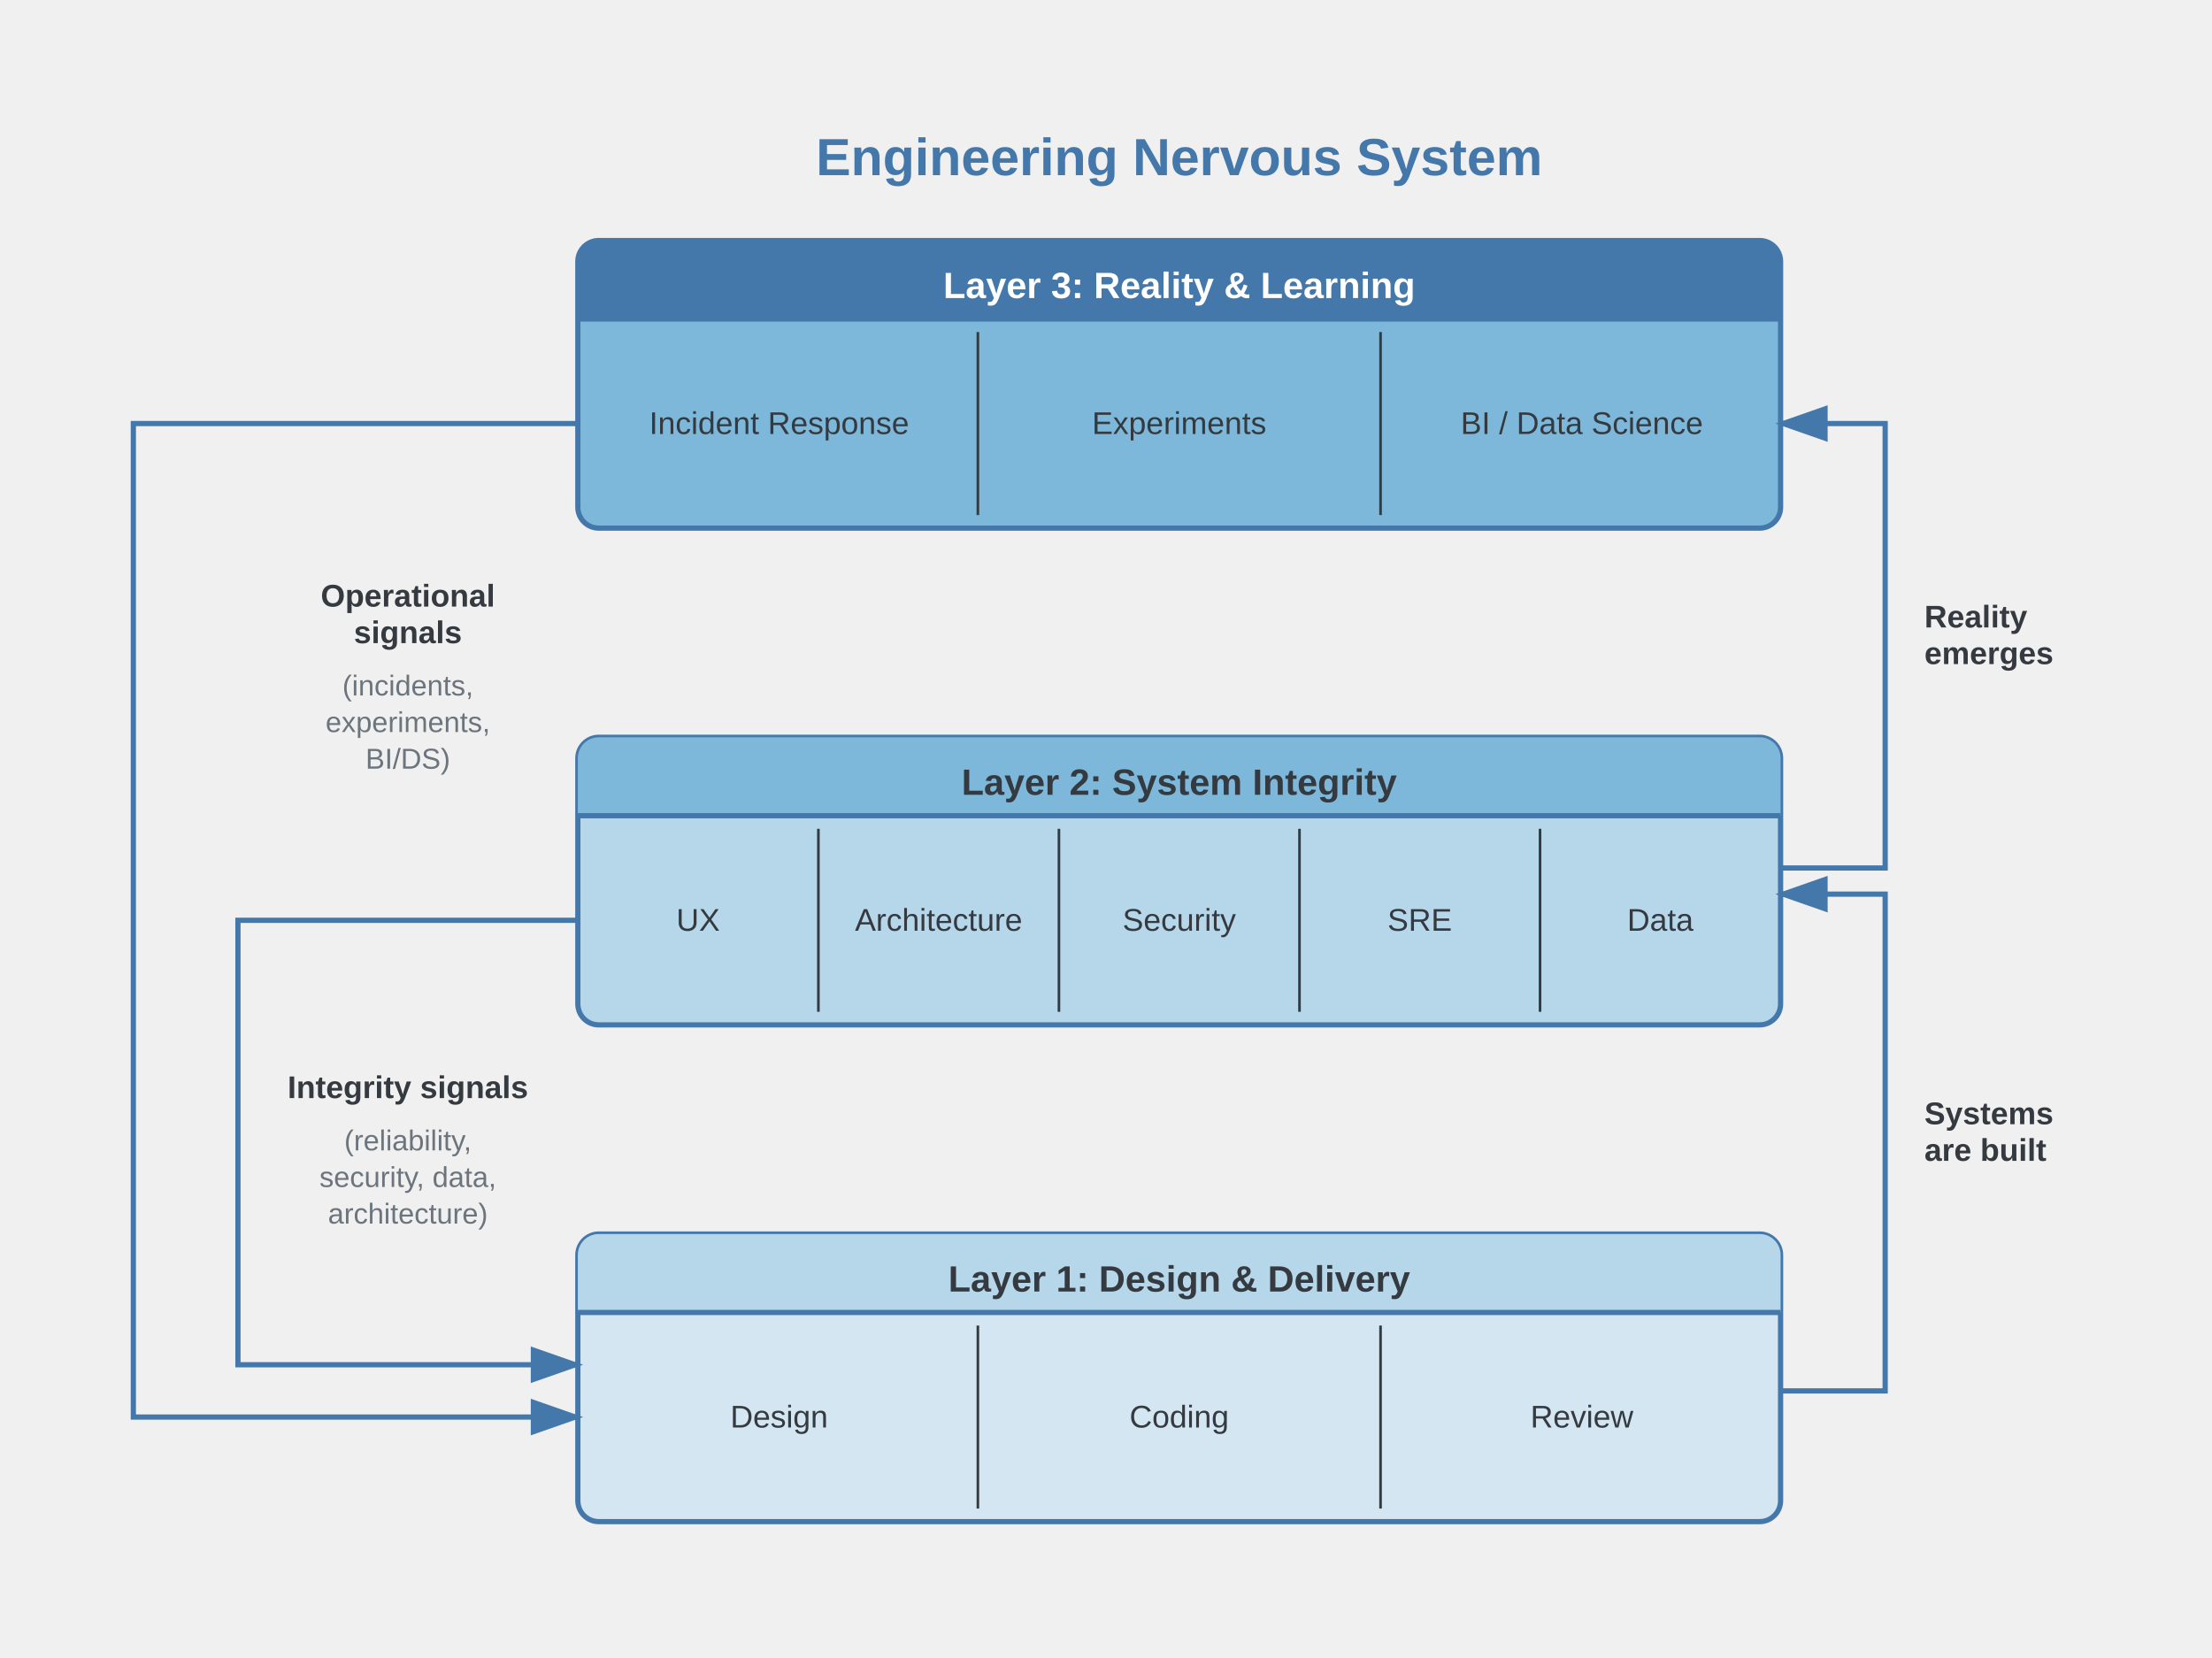
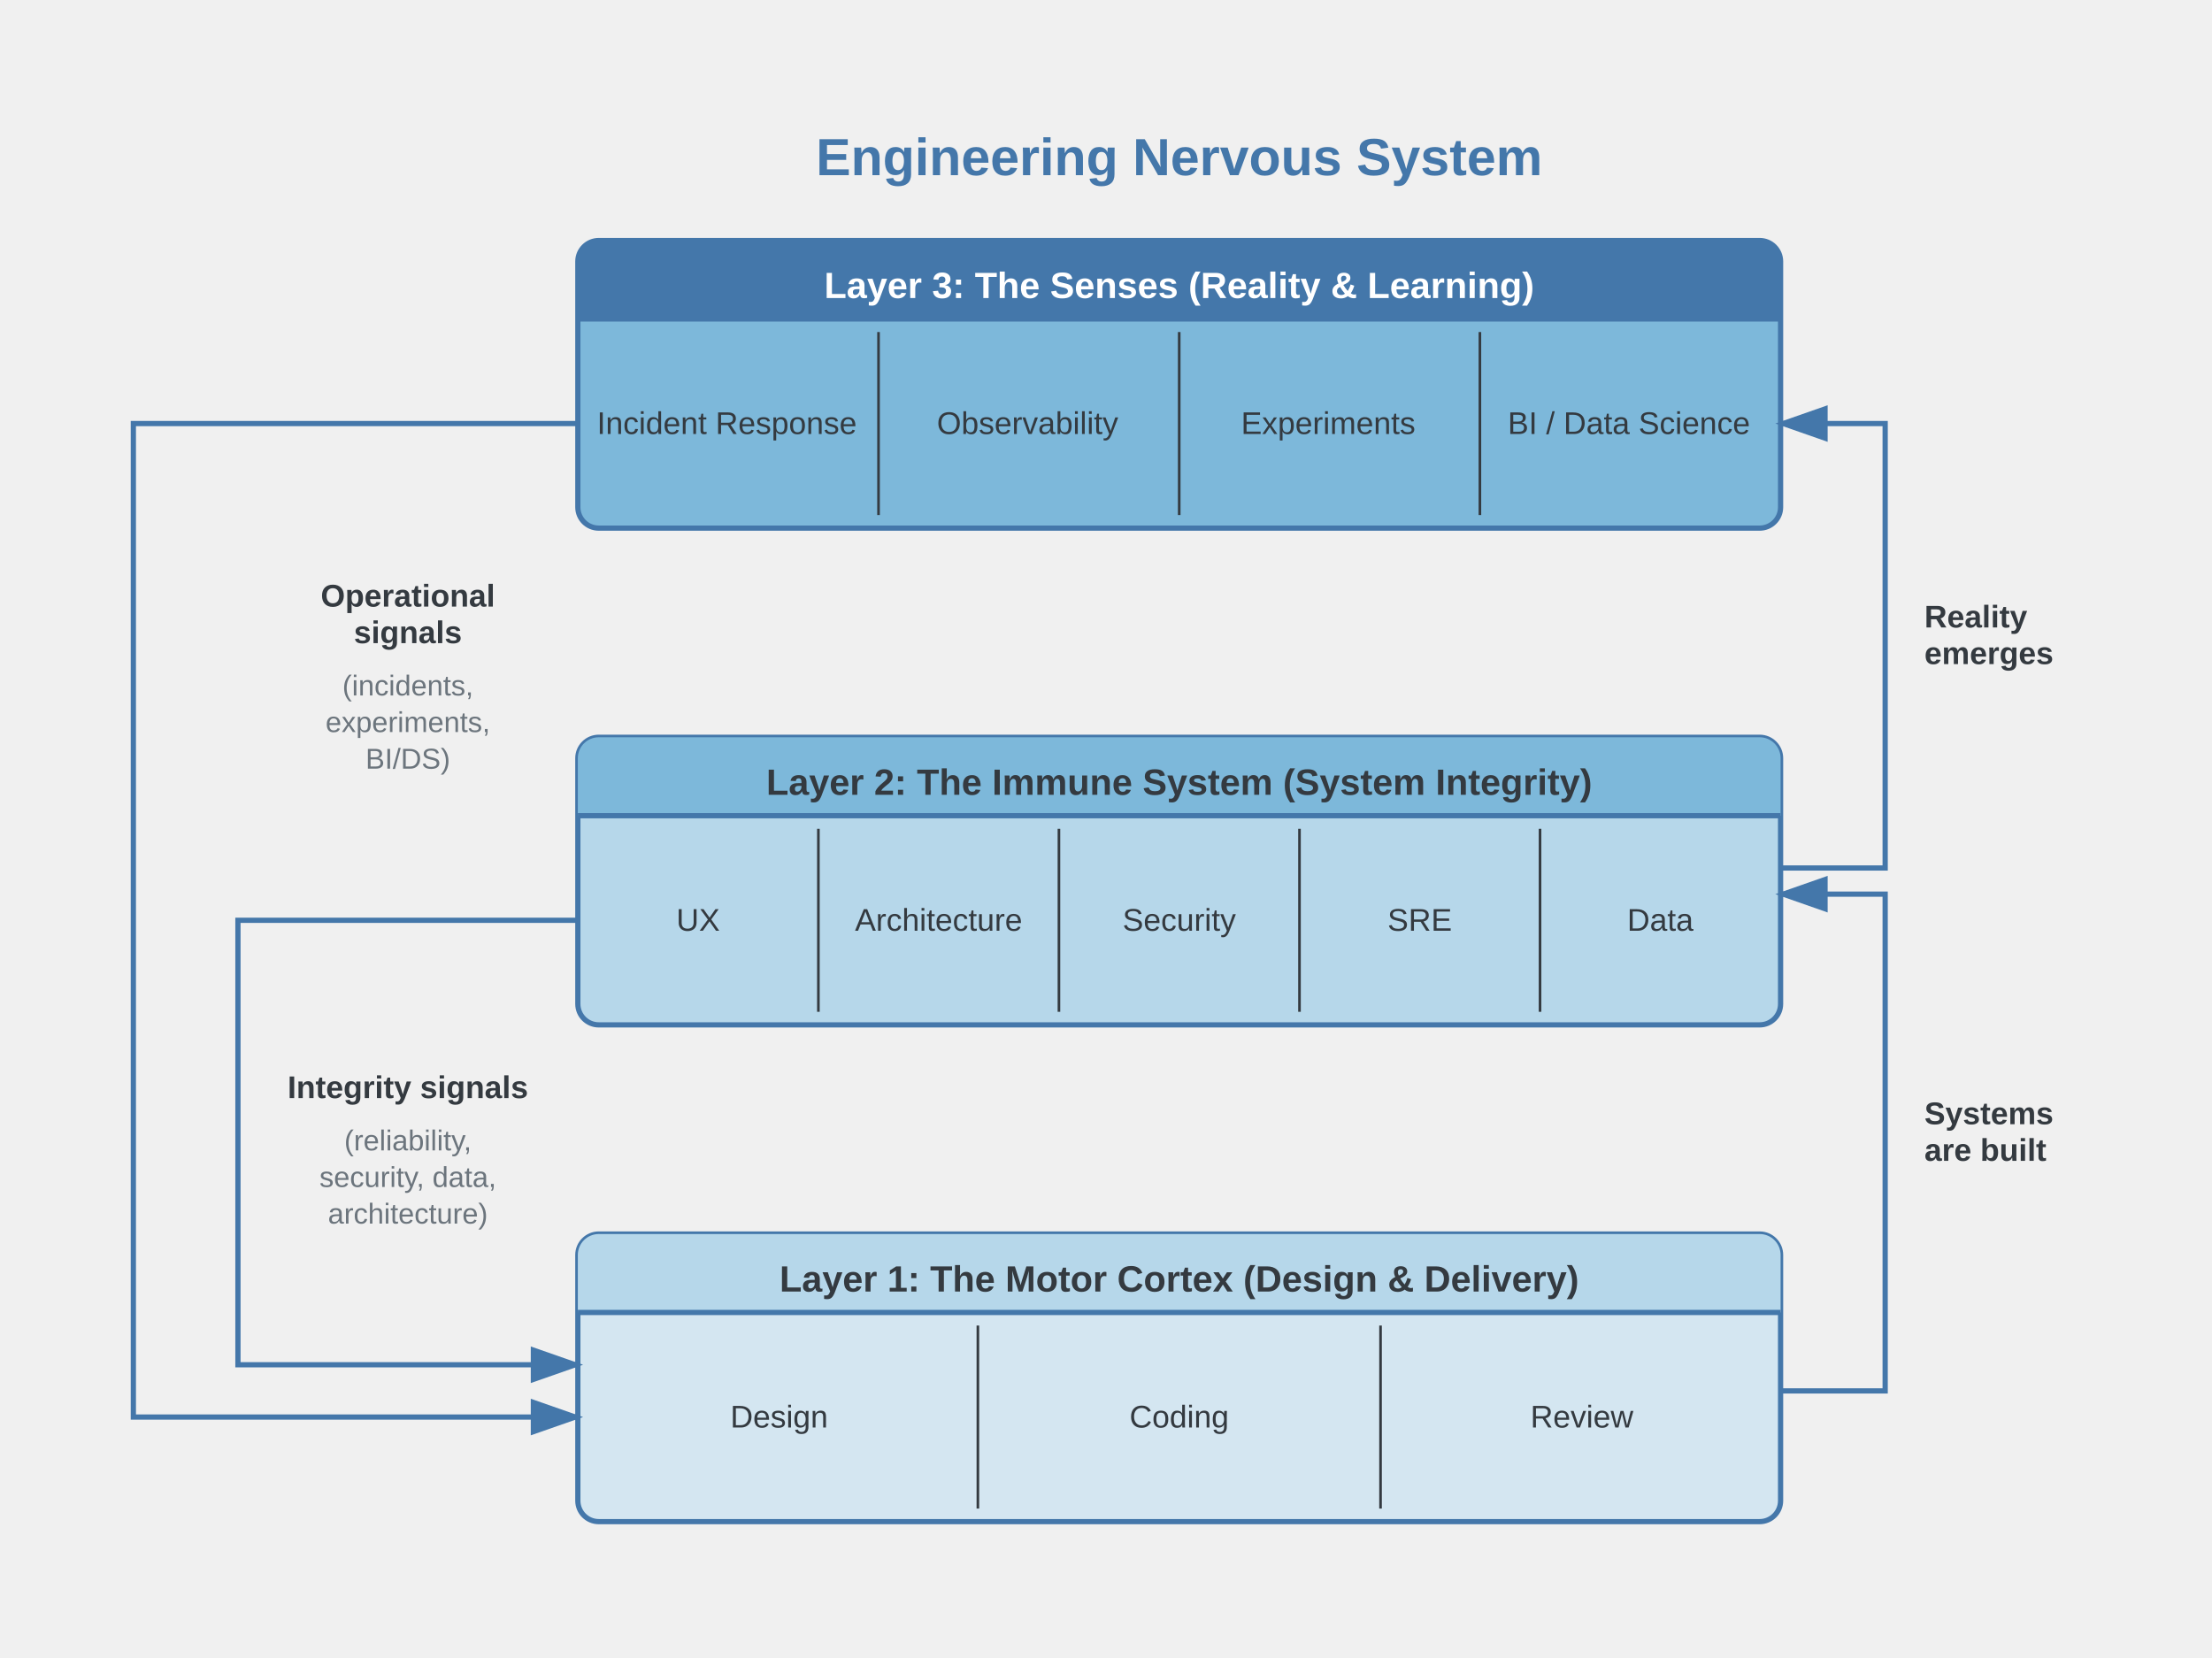
<svg xmlns="http://www.w3.org/2000/svg" width="846" height="634" viewBox="49 -32 846 634">
  <defs>
    <style>
      .layer-title {
        font-family: Arial, sans-serif;
        font-size: 14px;
        font-weight: bold;
        text-anchor: middle;
      }
      .layer-divider {
        stroke: #343a40;
        stroke-width: 1;
      }
      .section-label {
        font-family: Arial, sans-serif;
        font-size: 12px;
        text-anchor: middle;
        fill: #343a40;
      }
      .flow-arrow {
        stroke: #4477aa;
        stroke-width: 2;
        fill: none;
        marker-end: url(#arrowhead);
      }
      .signal-arrow {
        stroke: #4477aa;
        stroke-width: 2;
        fill: none;
        marker-end: url(#arrowhead);
      }
      .flow-label {
        font-family: Arial, sans-serif;
        font-size: 12px;
        font-weight: bold;
        fill: #343a40;
      }
      .flow-sublabel {
        font-family: Arial, sans-serif;
        font-size: 11px;
        fill: #6c757d;
      }
    </style>
    <marker id="arrowhead" markerWidth="10" markerHeight="7" refX="9" refY="3.5" orient="auto">
      <polygon points="0 0, 10 3.5, 0 7" fill="#4477aa" />
    </marker>
    <clipPath id="clipLayer3">
      <rect x="270" y="60" width="460" height="110" rx="8" ry="8" />
    </clipPath>
    <clipPath id="clipLayer2">
      <rect x="270" y="250" width="460" height="110" rx="8" ry="8" />
    </clipPath>
    <clipPath id="clipLayer1">
      <rect x="270" y="440" width="460" height="110" rx="8" ry="8" />
    </clipPath>
  </defs>
  <text x="500" y="35" font-family="Arial, sans-serif" font-size="20" font-weight="bold" text-anchor="middle" fill="#4477aa">
    Engineering Nervous System
  </text>
  <g>
    <rect x="270" y="60" width="460" height="110" rx="8" ry="8" fill="#7db8da" stroke="#4477aa" stroke-width="2" />
    <rect x="270" y="60" width="460" height="30" fill="#4477aa" clip-path="url(#clipLayer3)" />
    <line x1="270" y1="90" x2="730" y2="90" stroke="#4477aa" stroke-width="2" />
-     <text x="500" y="82" class="layer-title" fill="white">Layer 3: Reality &amp; Learning</text>
-     <line x1="423" y1="95" x2="423" y2="165" class="layer-divider" />
-     <line x1="577" y1="95" x2="577" y2="165" class="layer-divider" />
-     <text x="347" y="134" class="section-label">Incident Response</text>
-     <text x="500" y="134" class="section-label">Experiments</text>
-     <text x="654" y="134" class="section-label">BI / Data Science</text>
+     <text x="500" y="82" class="layer-title" fill="white">Layer 3: The Senses (Reality &amp; Learning)</text>
+     <line x1="385" y1="95" x2="385" y2="165" class="layer-divider" />
+     <line x1="500" y1="95" x2="500" y2="165" class="layer-divider" />
+     <line x1="615" y1="95" x2="615" y2="165" class="layer-divider" />
+     <text x="327" y="134" class="section-label">Incident Response</text>
+     <text x="442" y="134" class="section-label">Observability</text>
+     <text x="557" y="134" class="section-label">Experiments</text>
+     <text x="672" y="134" class="section-label">BI / Data Science</text>
  </g>
  <g>
    <rect x="270" y="250" width="460" height="110" rx="8" ry="8" fill="#b6d7ea" stroke="#4477aa" stroke-width="2" />
    <rect x="270" y="250" width="460" height="30" fill="#7db8da" clip-path="url(#clipLayer2)" />
    <line x1="270" y1="280" x2="730" y2="280" stroke="#4477aa" stroke-width="2" />
-     <text x="500" y="272" class="layer-title" fill="#343a40">Layer 2: System Integrity</text>
+     <text x="500" y="272" class="layer-title" fill="#343a40">Layer 2: The Immune System (System Integrity)</text>
    <line x1="362" y1="285" x2="362" y2="355" class="layer-divider" />
    <line x1="454" y1="285" x2="454" y2="355" class="layer-divider" />
    <line x1="546" y1="285" x2="546" y2="355" class="layer-divider" />
    <line x1="638" y1="285" x2="638" y2="355" class="layer-divider" />
    <text x="316" y="324" class="section-label">UX</text>
    <text x="408" y="324" class="section-label">Architecture</text>
    <text x="500" y="324" class="section-label">Security</text>
    <text x="592" y="324" class="section-label">SRE</text>
    <text x="684" y="324" class="section-label">Data</text>
  </g>
  <g>
    <rect x="270" y="440" width="460" height="110" rx="8" ry="8" fill="#d4e6f1" stroke="#4477aa" stroke-width="2" />
    <rect x="270" y="440" width="460" height="30" fill="#b6d7ea" clip-path="url(#clipLayer1)" />
    <line x1="270" y1="470" x2="730" y2="470" stroke="#4477aa" stroke-width="2" />
-     <text x="500" y="462" class="layer-title" fill="#343a40">Layer 1: Design &amp; Delivery</text>
+     <text x="500" y="462" class="layer-title" fill="#343a40">Layer 1: The Motor Cortex (Design &amp; Delivery)</text>
    <line x1="423" y1="475" x2="423" y2="545" class="layer-divider" />
    <line x1="577" y1="475" x2="577" y2="545" class="layer-divider" />
    <text x="347" y="514" class="section-label">Design</text>
    <text x="500" y="514" class="section-label">Coding</text>
    <text x="654" y="514" class="section-label">Review</text>
  </g>
  <g>
    <path d="M730,500 H770 V310 H730" class="flow-arrow" />
    <text x="785" y="398" class="flow-label" text-anchor="start">Systems</text>
    <text x="785" y="412" class="flow-label" text-anchor="start">are built</text>
    <path d="M730,300 H770 V130 H730" class="flow-arrow" />
    <text x="785" y="208" class="flow-label" text-anchor="start">Reality</text>
    <text x="785" y="222" class="flow-label" text-anchor="start">emerges</text>
  </g>
  <g>
    <path d="M270,130 H100 V510 H270" class="signal-arrow" />
    <text x="205" y="200" class="flow-label" text-anchor="middle">Operational</text>
    <text x="205" y="214" class="flow-label" text-anchor="middle">signals</text>
    <text x="205" y="234" class="flow-sublabel" text-anchor="middle">(incidents,</text>
    <text x="205" y="248" class="flow-sublabel" text-anchor="middle">experiments,</text>
    <text x="205" y="262" class="flow-sublabel" text-anchor="middle">BI/DS)</text>
    <path d="M270,320 H140 V490 H270" class="signal-arrow" />
    <text x="205" y="388" class="flow-label" text-anchor="middle">Integrity signals</text>
    <text x="205" y="408" class="flow-sublabel" text-anchor="middle">(reliability,</text>
    <text x="205" y="422" class="flow-sublabel" text-anchor="middle">security, data,</text>
    <text x="205" y="436" class="flow-sublabel" text-anchor="middle">architecture)</text>
  </g>
</svg>
